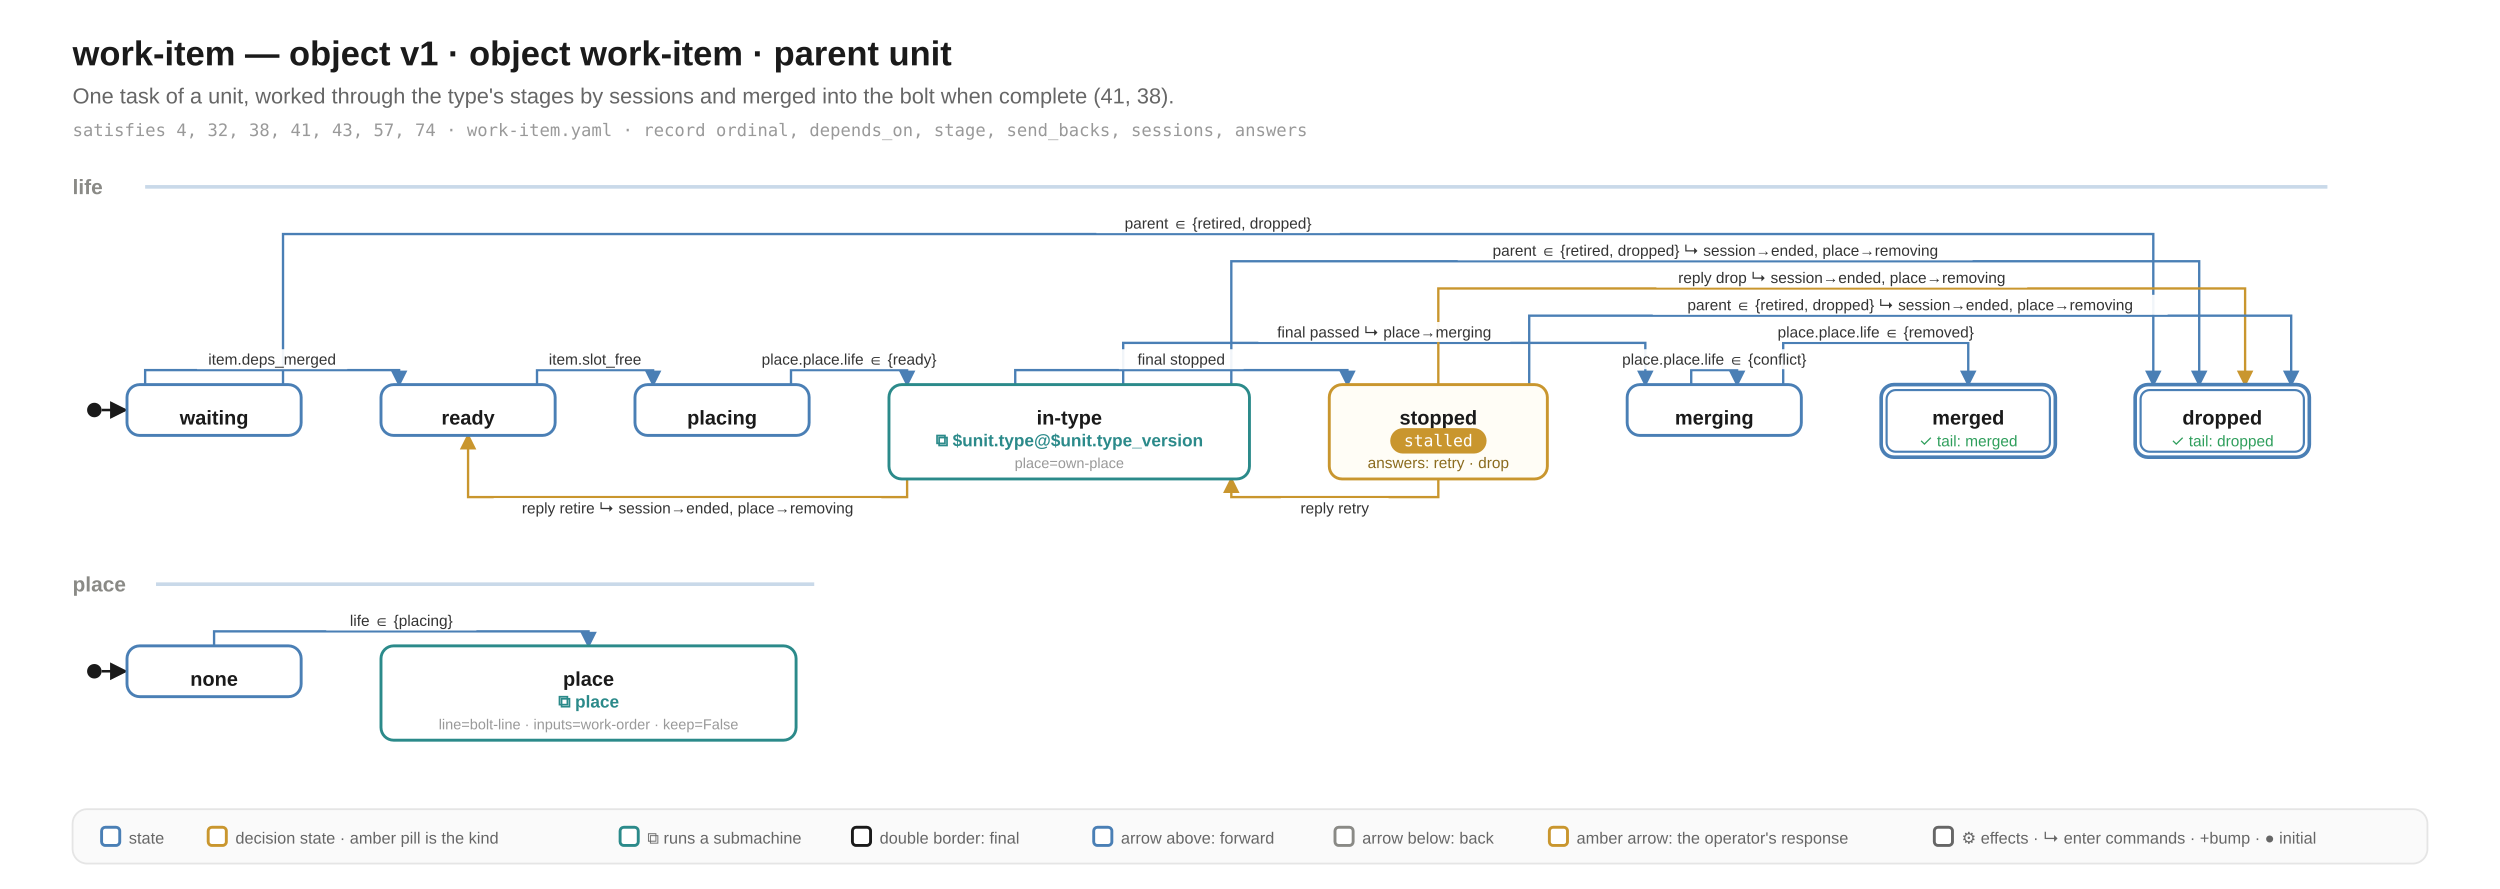
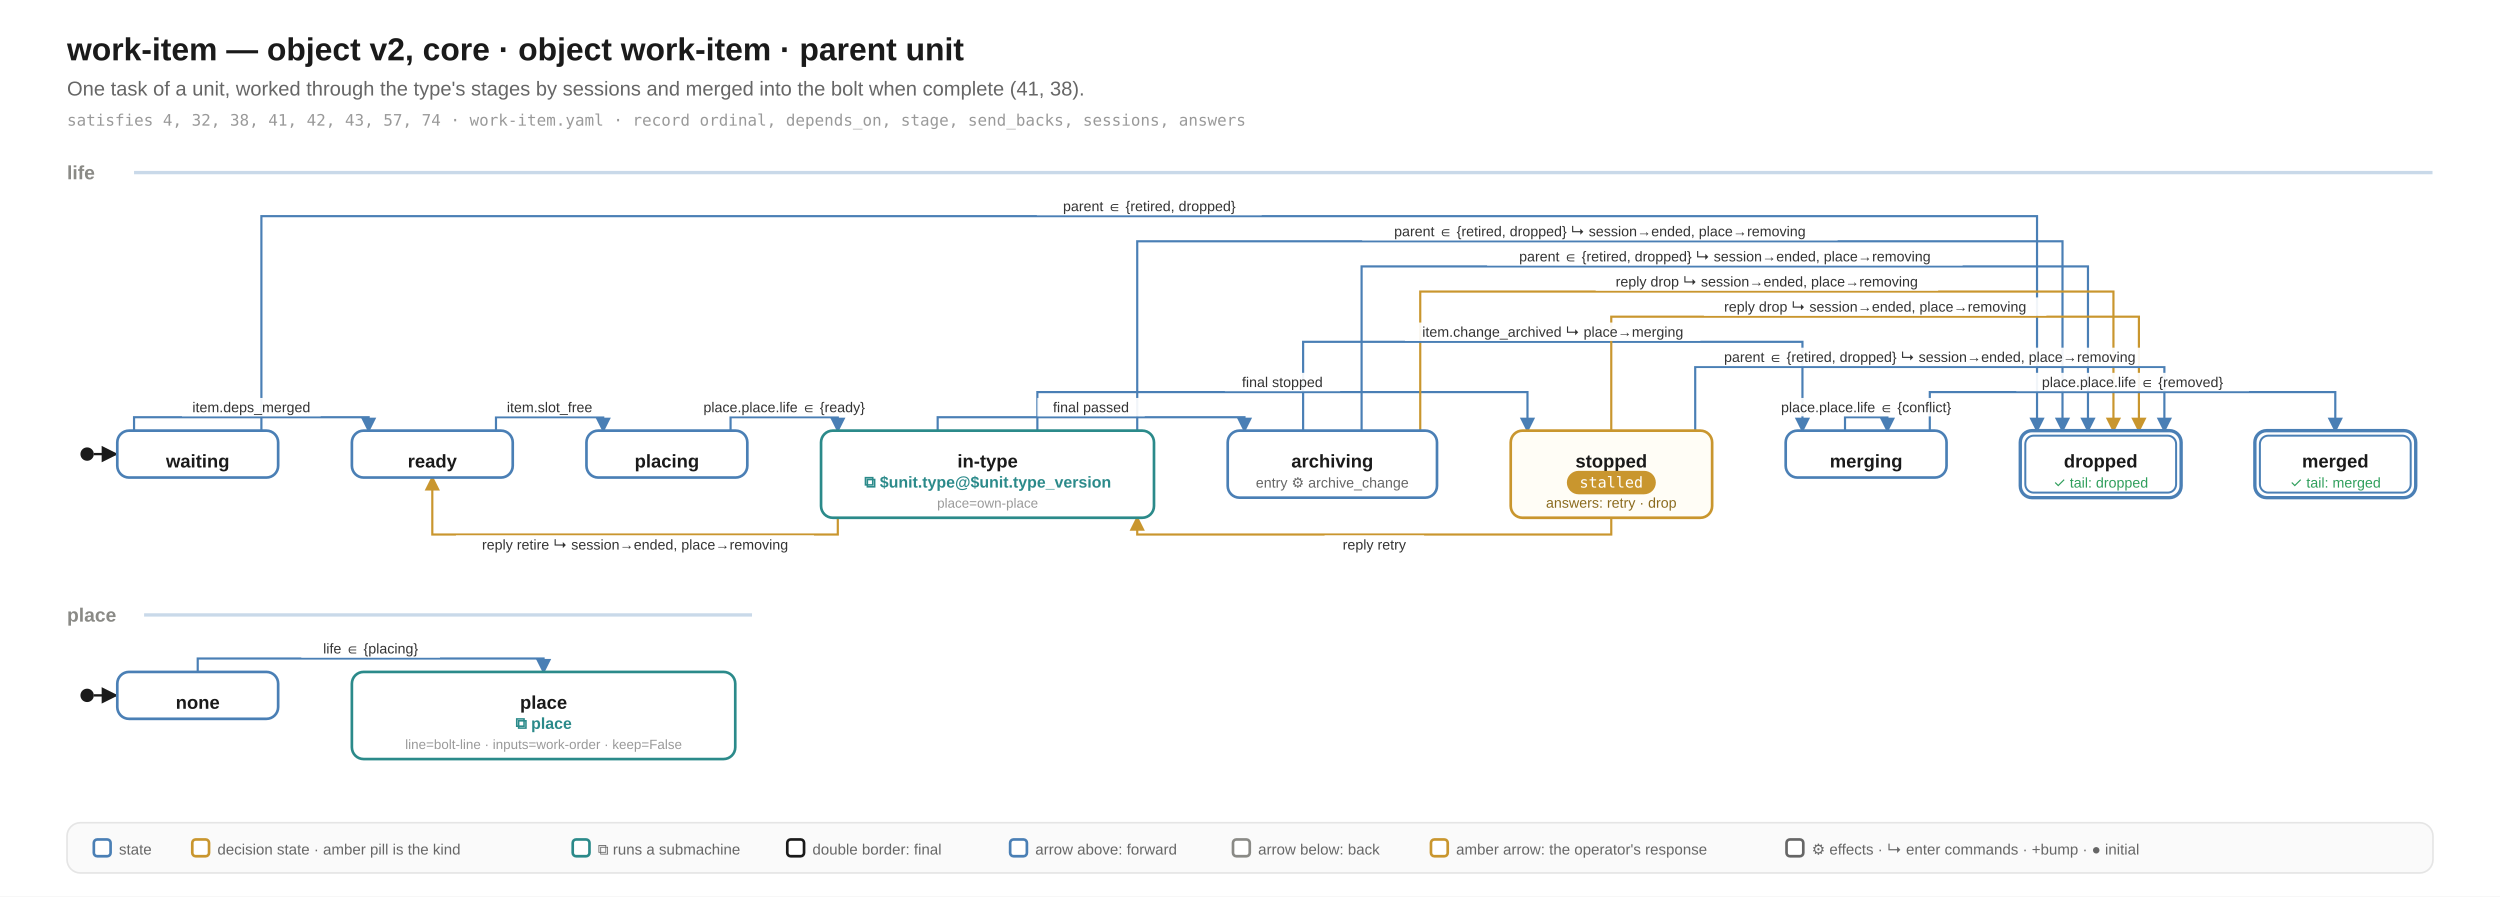
- <svg xmlns="http://www.w3.org/2000/svg" width="1378" height="490" viewBox="0 0 1378 490" font-family="-apple-system, 'Helvetica Neue', Arial, sans-serif">
+ <svg xmlns="http://www.w3.org/2000/svg" width="1492" height="535" viewBox="0 0 1492 535" font-family="-apple-system, 'Helvetica Neue', Arial, sans-serif">
  <defs>
    <marker id="mB" viewBox="0 0 10 10" refX="8.5" refY="5" markerWidth="7" markerHeight="7" orient="auto-start-reverse">
      <path d="M0 0L10 5L0 10z" fill="#4a7fb5" />
    </marker>
    <marker id="mT" viewBox="0 0 10 10" refX="8.5" refY="5" markerWidth="7" markerHeight="7" orient="auto-start-reverse">
      <path d="M0 0L10 5L0 10z" fill="#2b8a8a" />
    </marker>
    <marker id="mG" viewBox="0 0 10 10" refX="8.5" refY="5" markerWidth="7" markerHeight="7" orient="auto-start-reverse">
      <path d="M0 0L10 5L0 10z" fill="#8a8a86" />
    </marker>
    <marker id="mA" viewBox="0 0 10 10" refX="8.5" refY="5" markerWidth="7" markerHeight="7" orient="auto-start-reverse">
      <path d="M0 0L10 5L0 10z" fill="#c9962e" />
    </marker>
    <marker id="mI" viewBox="0 0 10 10" refX="8.5" refY="5" markerWidth="7" markerHeight="7" orient="auto-start-reverse">
      <path d="M0 0L10 5L0 10z" fill="#1a1a1a" />
    </marker>
  </defs>
-   <rect width="1378" height="490" fill="#fff" />
-   <text x="40" y="36" font-size="19" font-weight="700" fill="#1a1a1a">work-item — object v1 · object work-item · parent unit</text>
+   <rect width="1492" height="535" fill="#fff" />
+   <text x="40" y="36" font-size="19" font-weight="700" fill="#1a1a1a">work-item — object v2, core · object work-item · parent unit</text>
  <text x="40" y="57" font-size="12" fill="#666">One task of a unit, worked through the type's stages by sessions and merged into the bolt when complete (41, 38).</text>
-   <text x="40" y="75" font-size="9.5" font-family="monospace" fill="#999">satisfies 4, 32, 38, 41, 43, 57, 74 · work-item.yaml · record ordinal, depends_on, stage, send_backs, sessions, answers</text>
+   <text x="40" y="75" font-size="9.5" font-family="monospace" fill="#999">satisfies 4, 32, 38, 41, 42, 43, 57, 74 · work-item.yaml · record ordinal, depends_on, stage, send_backs, sessions, answers</text>
  <text x="40" y="107" font-size="11.5" font-weight="700" fill="#8a8a86">life</text>
-   <line x1="80" y1="103" x2="1282.875" y2="103" stroke="#4a7fb5" stroke-width="2" opacity="0.3" />
-   <circle cx="52.0" cy="226.0" r="4" fill="#1a1a1a" />
-   <line x1="56.0" y1="226.0" x2="69.0" y2="226.0" stroke="#1a1a1a" stroke-width="1.4" marker-end="url(#mI)" />
-   <path d="M156.0,212.0 V129.0 H1186.9 V212.0" fill="none" stroke="#4a7fb5" stroke-width="1.3" marker-end="url(#mB)" />
-   <path d="M80.0,212.0 V204.0 H220.0 V212.0" fill="none" stroke="#4a7fb5" stroke-width="1.3" marker-end="url(#mB)" />
-   <path d="M296.0,212.0 V204.0 H360.0 V212.0" fill="none" stroke="#4a7fb5" stroke-width="1.3" marker-end="url(#mB)" />
-   <path d="M436.0,212.0 V204.0 H500.0 V212.0" fill="none" stroke="#4a7fb5" stroke-width="1.3" marker-end="url(#mB)" />
-   <path d="M678.7,212.0 V144.0 H1212.2 V212.0" fill="none" stroke="#4a7fb5" stroke-width="1.3" marker-end="url(#mB)" />
-   <path d="M500.0,264.0 V274.0 H258.0 V240.0" fill="none" stroke="#c9962e" stroke-width="1.3" marker-end="url(#mA)" />
-   <path d="M619.1,212.0 V189.0 H906.9 V212.0" fill="none" stroke="#4a7fb5" stroke-width="1.3" marker-end="url(#mB)" />
-   <path d="M559.6,212.0 V204.0 H742.7 V212.0" fill="none" stroke="#4a7fb5" stroke-width="1.3" marker-end="url(#mB)" />
-   <path d="M792.8,264.0 V274.0 H678.7 V264.0" fill="none" stroke="#c9962e" stroke-width="1.3" marker-end="url(#mA)" />
-   <path d="M792.8,212.0 V159.0 H1237.5 V212.0" fill="none" stroke="#c9962e" stroke-width="1.3" marker-end="url(#mA)" />
-   <path d="M842.9,212.0 V174.0 H1262.9 V212.0" fill="none" stroke="#4a7fb5" stroke-width="1.3" marker-end="url(#mB)" />
-   <path d="M982.9,212.0 V189.0 H1084.9 V212.0" fill="none" stroke="#4a7fb5" stroke-width="1.3" marker-end="url(#mB)" />
-   <path d="M932.2,212.0 V204.0 H957.5 V212.0" fill="none" stroke="#4a7fb5" stroke-width="1.3" marker-end="url(#mB)" />
-   <rect x="70.0" y="212.0" width="96.0" height="28.0" rx="7" fill="#fff" stroke="#4a7fb5" stroke-width="1.6" />
-   <text x="118.0" y="234.0" font-size="11" fill="#1a1a1a" text-anchor="middle" font-weight="700">waiting</text>
-   <rect x="210.0" y="212.0" width="96.0" height="28.0" rx="7" fill="#fff" stroke="#4a7fb5" stroke-width="1.6" />
-   <text x="258.0" y="234.0" font-size="11" fill="#1a1a1a" text-anchor="middle" font-weight="700">ready</text>
-   <rect x="350.0" y="212.0" width="96.0" height="28.0" rx="7" fill="#fff" stroke="#4a7fb5" stroke-width="1.6" />
-   <text x="398.0" y="234.0" font-size="11" fill="#1a1a1a" text-anchor="middle" font-weight="700">placing</text>
-   <rect x="490.0" y="212.0" width="198.7" height="52.0" rx="7" fill="#fff" stroke="#2b8a8a" stroke-width="1.6" />
-   <text x="589.4" y="234.0" font-size="11" fill="#1a1a1a" text-anchor="middle" font-weight="700">in-type</text>
-   <text x="589.4" y="246.0" font-size="9.5" fill="#2b8a8a" text-anchor="middle" font-weight="700">⧉ $unit.type@$unit.type_version</text>
-   <text x="589.4" y="258.0" font-size="8" fill="#999" text-anchor="middle">place=own-place</text>
-   <rect x="732.7" y="212.0" width="120.2" height="52.0" rx="7" fill="#fffdf6" stroke="#c9962e" stroke-width="1.6" />
-   <text x="792.8" y="234.0" font-size="11" fill="#1a1a1a" text-anchor="middle" font-weight="700">stopped</text>
-   <rect x="766.3" y="236.0" width="53.1" height="14" rx="7" fill="#c9962e" />
-   <text x="792.8" y="246.0" font-size="9" font-family="monospace" fill="#fff" text-anchor="middle">stalled</text>
-   <text x="792.8" y="258.0" font-size="8.5" fill="#8a6a1d" text-anchor="middle">answers: retry · drop</text>
-   <rect x="896.9" y="212.0" width="96.0" height="28.0" rx="7" fill="#fff" stroke="#4a7fb5" stroke-width="1.6" />
-   <text x="944.9" y="234.0" font-size="11" fill="#1a1a1a" text-anchor="middle" font-weight="700">merging</text>
-   <rect x="1036.9" y="212.0" width="96.0" height="40.0" rx="7" fill="#fff" stroke="#4a7fb5" stroke-width="2" />
-   <rect x="1039.9" y="215.0" width="90.0" height="34.0" rx="5" fill="none" stroke="#4a7fb5" stroke-width="1.2" />
-   <text x="1084.9" y="234.0" font-size="11" fill="#1a1a1a" text-anchor="middle" font-weight="700">merged</text>
-   <text x="1084.9" y="246.0" font-size="8.5" fill="#2e9e5b" text-anchor="middle">✓ tail: merged</text>
-   <rect x="1176.9" y="212.0" width="96.0" height="40.0" rx="7" fill="#fff" stroke="#4a7fb5" stroke-width="2" />
-   <rect x="1179.9" y="215.0" width="90.0" height="34.0" rx="5" fill="none" stroke="#4a7fb5" stroke-width="1.2" />
-   <text x="1224.9" y="234.0" font-size="11" fill="#1a1a1a" text-anchor="middle" font-weight="700">dropped</text>
-   <text x="1224.9" y="246.0" font-size="8.5" fill="#2e9e5b" text-anchor="middle">✓ tail: dropped</text>
-   <rect x="604.3" y="117.5" width="134.2" height="11" fill="#fff" opacity="0.92" />
-   <text x="671.4" y="126.0" font-size="8.5" fill="#333" text-anchor="middle">parent ∈ {retired, dropped}</text>
-   <rect x="108.6" y="192.5" width="82.8" height="11" fill="#fff" opacity="0.92" />
-   <text x="150.0" y="201.0" font-size="8.5" fill="#333" text-anchor="middle">item.deps_merged</text>
-   <rect x="291.3" y="192.5" width="73.5" height="11" fill="#fff" opacity="0.92" />
-   <text x="328.0" y="201.0" font-size="8.5" fill="#333" text-anchor="middle">item.slot_free</text>
-   <rect x="403.2" y="192.5" width="129.6" height="11" fill="#fff" opacity="0.92" />
-   <text x="468.0" y="201.0" font-size="8.5" fill="#333" text-anchor="middle">place.place.life ∈ {ready}</text>
-   <rect x="803.5" y="132.5" width="283.8" height="11" fill="#fff" opacity="0.92" />
-   <text x="945.5" y="141.0" font-size="8.5" fill="#333" text-anchor="middle">parent ∈ {retired, dropped} ↳ session→ended, place→removing</text>
-   <rect x="272.1" y="274.5" width="213.7" height="11" fill="#fff" opacity="0.92" />
-   <text x="379.0" y="283.0" font-size="8.5" fill="#333" text-anchor="middle">reply retire ↳ session→ended, place→removing</text>
-   <rect x="693.6" y="177.5" width="138.9" height="11" fill="#fff" opacity="0.92" />
-   <text x="763.0" y="186.0" font-size="8.5" fill="#333" text-anchor="middle">final passed ↳ place→merging</text>
-   <rect x="616.7" y="192.5" width="68.8" height="11" fill="#fff" opacity="0.92" />
-   <text x="651.1" y="201.0" font-size="8.5" fill="#333" text-anchor="middle">final stopped</text>
-   <rect x="706.0" y="274.5" width="59.4" height="11" fill="#fff" opacity="0.92" />
-   <text x="735.7" y="283.0" font-size="8.5" fill="#333" text-anchor="middle">reply retry</text>
-   <rect x="913.0" y="147.5" width="204.4" height="11" fill="#fff" opacity="0.92" />
-   <text x="1015.2" y="156.0" font-size="8.5" fill="#333" text-anchor="middle">reply drop ↳ session→ended, place→removing</text>
-   <rect x="911.0" y="162.5" width="283.8" height="11" fill="#fff" opacity="0.92" />
-   <text x="1052.9" y="171.0" font-size="8.5" fill="#333" text-anchor="middle">parent ∈ {retired, dropped} ↳ session→ended, place→removing</text>
-   <rect x="964.4" y="177.5" width="138.9" height="11" fill="#fff" opacity="0.92" />
-   <text x="1033.9" y="186.0" font-size="8.5" fill="#333" text-anchor="middle">place.place.life ∈ {removed}</text>
-   <rect x="873.1" y="192.5" width="143.6" height="11" fill="#fff" opacity="0.92" />
-   <text x="944.9" y="201.0" font-size="8.5" fill="#333" text-anchor="middle">place.place.life ∈ {conflict}</text>
-   <text x="40" y="326" font-size="11.5" font-weight="700" fill="#8a8a86">place</text>
-   <line x1="86" y1="322" x2="448.8" y2="322" stroke="#4a7fb5" stroke-width="2" opacity="0.3" />
-   <circle cx="52.0" cy="370.0" r="4" fill="#1a1a1a" />
-   <line x1="56.0" y1="370.0" x2="69.0" y2="370.0" stroke="#1a1a1a" stroke-width="1.4" marker-end="url(#mI)" />
-   <path d="M118.0,356.0 V348.0 H324.4 V356.0" fill="none" stroke="#4a7fb5" stroke-width="1.3" marker-end="url(#mB)" />
-   <rect x="70.0" y="356.0" width="96.0" height="28.0" rx="7" fill="#fff" stroke="#4a7fb5" stroke-width="1.6" />
-   <text x="118.0" y="378.0" font-size="11" fill="#1a1a1a" text-anchor="middle" font-weight="700">none</text>
-   <rect x="210.0" y="356.0" width="228.8" height="52.0" rx="7" fill="#fff" stroke="#2b8a8a" stroke-width="1.6" />
-   <text x="324.4" y="378.0" font-size="11" fill="#1a1a1a" text-anchor="middle" font-weight="700">place</text>
-   <text x="324.4" y="390.0" font-size="9.5" fill="#2b8a8a" text-anchor="middle" font-weight="700">⧉ place</text>
-   <text x="324.4" y="402.0" font-size="8" fill="#999" text-anchor="middle">line=bolt-line · inputs=work-order · keep=False</text>
-   <rect x="179.8" y="336.5" width="82.8" height="11" fill="#fff" opacity="0.92" />
-   <text x="221.2" y="345.0" font-size="8.5" fill="#333" text-anchor="middle">life ∈ {placing}</text>
-   <rect x="40" y="446" width="1298" height="30" rx="8" fill="#fafafa" stroke="#e5e5e5" />
-   <rect x="56" y="456" width="10" height="10" rx="2" fill="#fff" stroke="#4a7fb5" stroke-width="1.6" />
-   <text x="71" y="465" font-size="9" fill="#666">state</text>
-   <rect x="114.75" y="456" width="10" height="10" rx="2" fill="#fff" stroke="#c9962e" stroke-width="1.6" />
-   <text x="129.75" y="465" font-size="9" fill="#666">decision state · amber pill is the kind</text>
-   <rect x="341.8" y="456" width="10" height="10" rx="2" fill="#fff" stroke="#2b8a8a" stroke-width="1.6" />
-   <text x="356.8" y="465" font-size="9" fill="#666">⧉ runs a submachine</text>
-   <rect x="469.85" y="456" width="10" height="10" rx="2" fill="#fff" stroke="#1a1a1a" stroke-width="1.6" />
-   <text x="484.85" y="465" font-size="9" fill="#666">double border: final</text>
-   <rect x="602.85" y="456" width="10" height="10" rx="2" fill="#fff" stroke="#4a7fb5" stroke-width="1.6" />
-   <text x="617.85" y="465" font-size="9" fill="#666">arrow above: forward</text>
-   <rect x="735.85" y="456" width="10" height="10" rx="2" fill="#fff" stroke="#8a8a86" stroke-width="1.6" />
-   <text x="750.85" y="465" font-size="9" fill="#666">arrow below: back</text>
-   <rect x="854.0" y="456" width="10" height="10" rx="2" fill="#fff" stroke="#c9962e" stroke-width="1.6" />
-   <text x="869.0" y="465" font-size="9" fill="#666">amber arrow: the operator's response</text>
-   <rect x="1066.2" y="456" width="10" height="10" rx="2" fill="#fff" stroke="#666" stroke-width="1.6" />
-   <text x="1081.2" y="465" font-size="9" fill="#666">⚙ effects · ↳ enter commands · +bump · ● initial</text>
+   <line x1="80" y1="103" x2="1451.725" y2="103" stroke="#4a7fb5" stroke-width="2" opacity="0.3" />
+   <circle cx="52.0" cy="271.0" r="4" fill="#1a1a1a" />
+   <line x1="56.0" y1="271.0" x2="69.0" y2="271.0" stroke="#1a1a1a" stroke-width="1.4" marker-end="url(#mI)" />
+   <path d="M156.0,257.0 V129.0 H1215.7 V257.0" fill="none" stroke="#4a7fb5" stroke-width="1.3" marker-end="url(#mB)" />
+   <path d="M80.0,257.0 V249.0 H220.0 V257.0" fill="none" stroke="#4a7fb5" stroke-width="1.3" marker-end="url(#mB)" />
+   <path d="M296.0,257.0 V249.0 H360.0 V257.0" fill="none" stroke="#4a7fb5" stroke-width="1.3" marker-end="url(#mB)" />
+   <path d="M436.0,257.0 V249.0 H500.0 V257.0" fill="none" stroke="#4a7fb5" stroke-width="1.3" marker-end="url(#mB)" />
+   <path d="M678.7,257.0 V144.0 H1230.9 V257.0" fill="none" stroke="#4a7fb5" stroke-width="1.3" marker-end="url(#mB)" />
+   <path d="M500.0,309.0 V319.0 H258.0 V285.0" fill="none" stroke="#c9962e" stroke-width="1.3" marker-end="url(#mA)" />
+   <path d="M559.6,257.0 V249.0 H742.7 V257.0" fill="none" stroke="#4a7fb5" stroke-width="1.3" marker-end="url(#mB)" />
+   <path d="M619.1,257.0 V234.0 H911.6 V257.0" fill="none" stroke="#4a7fb5" stroke-width="1.3" marker-end="url(#mB)" />
+   <path d="M812.6,257.0 V159.0 H1246.1 V257.0" fill="none" stroke="#4a7fb5" stroke-width="1.3" marker-end="url(#mB)" />
+   <path d="M847.6,257.0 V174.0 H1261.3 V257.0" fill="none" stroke="#c9962e" stroke-width="1.3" marker-end="url(#mA)" />
+   <path d="M777.7,257.0 V204.0 H1075.7 V257.0" fill="none" stroke="#4a7fb5" stroke-width="1.3" marker-end="url(#mB)" />
+   <path d="M961.6,309.0 V319.0 H678.7 V309.0" fill="none" stroke="#c9962e" stroke-width="1.3" marker-end="url(#mA)" />
+   <path d="M961.6,257.0 V189.0 H1276.5 V257.0" fill="none" stroke="#c9962e" stroke-width="1.3" marker-end="url(#mA)" />
+   <path d="M1011.7,257.0 V219.0 H1291.7 V257.0" fill="none" stroke="#4a7fb5" stroke-width="1.3" marker-end="url(#mB)" />
+   <path d="M1151.7,257.0 V234.0 H1393.7 V257.0" fill="none" stroke="#4a7fb5" stroke-width="1.3" marker-end="url(#mB)" />
+   <path d="M1101.1,257.0 V249.0 H1126.4 V257.0" fill="none" stroke="#4a7fb5" stroke-width="1.3" marker-end="url(#mB)" />
+   <rect x="70.0" y="257.0" width="96.0" height="28.0" rx="7" fill="#fff" stroke="#4a7fb5" stroke-width="1.6" />
+   <text x="118.0" y="279.0" font-size="11" fill="#1a1a1a" text-anchor="middle" font-weight="700">waiting</text>
+   <rect x="210.0" y="257.0" width="96.0" height="28.0" rx="7" fill="#fff" stroke="#4a7fb5" stroke-width="1.6" />
+   <text x="258.0" y="279.0" font-size="11" fill="#1a1a1a" text-anchor="middle" font-weight="700">ready</text>
+   <rect x="350.0" y="257.0" width="96.0" height="28.0" rx="7" fill="#fff" stroke="#4a7fb5" stroke-width="1.6" />
+   <text x="398.0" y="279.0" font-size="11" fill="#1a1a1a" text-anchor="middle" font-weight="700">placing</text>
+   <rect x="490.0" y="257.0" width="198.7" height="52.0" rx="7" fill="#fff" stroke="#2b8a8a" stroke-width="1.6" />
+   <text x="589.4" y="279.0" font-size="11" fill="#1a1a1a" text-anchor="middle" font-weight="700">in-type</text>
+   <text x="589.4" y="291.0" font-size="9.5" fill="#2b8a8a" text-anchor="middle" font-weight="700">⧉ $unit.type@$unit.type_version</text>
+   <text x="589.4" y="303.0" font-size="8" fill="#999" text-anchor="middle">place=own-place</text>
+   <rect x="732.7" y="257.0" width="124.9" height="40.0" rx="7" fill="#fff" stroke="#4a7fb5" stroke-width="1.6" />
+   <text x="795.1" y="279.0" font-size="11" fill="#1a1a1a" text-anchor="middle" font-weight="700">archiving</text>
+   <text x="795.1" y="291.0" font-size="8.5" fill="#666" text-anchor="middle">entry ⚙ archive_change</text>
+   <rect x="901.6" y="257.0" width="120.2" height="52.0" rx="7" fill="#fffdf6" stroke="#c9962e" stroke-width="1.6" />
+   <text x="961.6" y="279.0" font-size="11" fill="#1a1a1a" text-anchor="middle" font-weight="700">stopped</text>
+   <rect x="935.1" y="281.0" width="53.1" height="14" rx="7" fill="#c9962e" />
+   <text x="961.6" y="291.0" font-size="9" font-family="monospace" fill="#fff" text-anchor="middle">stalled</text>
+   <text x="961.6" y="303.0" font-size="8.5" fill="#8a6a1d" text-anchor="middle">answers: retry · drop</text>
+   <rect x="1065.7" y="257.0" width="96.0" height="28.0" rx="7" fill="#fff" stroke="#4a7fb5" stroke-width="1.6" />
+   <text x="1113.7" y="279.0" font-size="11" fill="#1a1a1a" text-anchor="middle" font-weight="700">merging</text>
+   <rect x="1205.7" y="257.0" width="96.0" height="40.0" rx="7" fill="#fff" stroke="#4a7fb5" stroke-width="2" />
+   <rect x="1208.7" y="260.0" width="90.0" height="34.0" rx="5" fill="none" stroke="#4a7fb5" stroke-width="1.2" />
+   <text x="1253.7" y="279.0" font-size="11" fill="#1a1a1a" text-anchor="middle" font-weight="700">dropped</text>
+   <text x="1253.7" y="291.0" font-size="8.5" fill="#2e9e5b" text-anchor="middle">✓ tail: dropped</text>
+   <rect x="1345.7" y="257.0" width="96.0" height="40.0" rx="7" fill="#fff" stroke="#4a7fb5" stroke-width="2" />
+   <rect x="1348.7" y="260.0" width="90.0" height="34.0" rx="5" fill="none" stroke="#4a7fb5" stroke-width="1.2" />
+   <text x="1393.7" y="279.0" font-size="11" fill="#1a1a1a" text-anchor="middle" font-weight="700">merged</text>
+   <text x="1393.7" y="291.0" font-size="8.5" fill="#2e9e5b" text-anchor="middle">✓ tail: merged</text>
+   <rect x="618.8" y="117.5" width="134.2" height="11" fill="#fff" opacity="0.92" />
+   <text x="685.9" y="126.0" font-size="8.5" fill="#333" text-anchor="middle">parent ∈ {retired, dropped}</text>
+   <rect x="108.6" y="237.5" width="82.8" height="11" fill="#fff" opacity="0.92" />
+   <text x="150.0" y="246.0" font-size="8.5" fill="#333" text-anchor="middle">item.deps_merged</text>
+   <rect x="291.3" y="237.5" width="73.5" height="11" fill="#fff" opacity="0.92" />
+   <text x="328.0" y="246.0" font-size="8.5" fill="#333" text-anchor="middle">item.slot_free</text>
+   <rect x="403.2" y="237.5" width="129.6" height="11" fill="#fff" opacity="0.92" />
+   <text x="468.0" y="246.0" font-size="8.5" fill="#333" text-anchor="middle">place.place.life ∈ {ready}</text>
+   <rect x="812.9" y="132.5" width="283.8" height="11" fill="#fff" opacity="0.92" />
+   <text x="954.8" y="141.0" font-size="8.5" fill="#333" text-anchor="middle">parent ∈ {retired, dropped} ↳ session→ended, place→removing</text>
+   <rect x="272.1" y="319.5" width="213.7" height="11" fill="#fff" opacity="0.92" />
+   <text x="379.0" y="328.0" font-size="8.5" fill="#333" text-anchor="middle">reply retire ↳ session→ended, place→removing</text>
+   <rect x="619.1" y="237.5" width="64.1" height="11" fill="#fff" opacity="0.92" />
+   <text x="651.1" y="246.0" font-size="8.5" fill="#333" text-anchor="middle">final passed</text>
+   <rect x="731.0" y="222.5" width="68.8" height="11" fill="#fff" opacity="0.92" />
+   <text x="765.3" y="231.0" font-size="8.5" fill="#333" text-anchor="middle">final stopped</text>
+   <rect x="887.5" y="147.5" width="283.8" height="11" fill="#fff" opacity="0.92" />
+   <text x="1029.4" y="156.0" font-size="8.5" fill="#333" text-anchor="middle">parent ∈ {retired, dropped} ↳ session→ended, place→removing</text>
+   <rect x="952.3" y="162.5" width="204.4" height="11" fill="#fff" opacity="0.92" />
+   <text x="1054.4" y="171.0" font-size="8.5" fill="#333" text-anchor="middle">reply drop ↳ session→ended, place→removing</text>
+   <rect x="838.5" y="192.5" width="176.3" height="11" fill="#fff" opacity="0.92" />
+   <text x="926.7" y="201.0" font-size="8.5" fill="#333" text-anchor="middle">item.change_archived ↳ place→merging</text>
+   <rect x="790.5" y="319.5" width="59.4" height="11" fill="#fff" opacity="0.92" />
+   <text x="820.2" y="328.0" font-size="8.5" fill="#333" text-anchor="middle">reply retry</text>
+   <rect x="1016.9" y="177.5" width="204.4" height="11" fill="#fff" opacity="0.92" />
+   <text x="1119.1" y="186.0" font-size="8.5" fill="#333" text-anchor="middle">reply drop ↳ session→ended, place→removing</text>
+   <rect x="1009.8" y="207.5" width="283.8" height="11" fill="#fff" opacity="0.92" />
+   <text x="1151.7" y="216.0" font-size="8.5" fill="#333" text-anchor="middle">parent ∈ {retired, dropped} ↳ session→ended, place→removing</text>
+   <rect x="1203.3" y="222.5" width="138.9" height="11" fill="#fff" opacity="0.92" />
+   <text x="1272.7" y="231.0" font-size="8.5" fill="#333" text-anchor="middle">place.place.life ∈ {removed}</text>
+   <rect x="1041.9" y="237.5" width="143.6" height="11" fill="#fff" opacity="0.92" />
+   <text x="1113.7" y="246.0" font-size="8.5" fill="#333" text-anchor="middle">place.place.life ∈ {conflict}</text>
+   <text x="40" y="371" font-size="11.5" font-weight="700" fill="#8a8a86">place</text>
+   <line x1="86" y1="367" x2="448.8" y2="367" stroke="#4a7fb5" stroke-width="2" opacity="0.3" />
+   <circle cx="52.0" cy="415.0" r="4" fill="#1a1a1a" />
+   <line x1="56.0" y1="415.0" x2="69.0" y2="415.0" stroke="#1a1a1a" stroke-width="1.4" marker-end="url(#mI)" />
+   <path d="M118.0,401.0 V393.0 H324.4 V401.0" fill="none" stroke="#4a7fb5" stroke-width="1.3" marker-end="url(#mB)" />
+   <rect x="70.0" y="401.0" width="96.0" height="28.0" rx="7" fill="#fff" stroke="#4a7fb5" stroke-width="1.6" />
+   <text x="118.0" y="423.0" font-size="11" fill="#1a1a1a" text-anchor="middle" font-weight="700">none</text>
+   <rect x="210.0" y="401.0" width="228.8" height="52.0" rx="7" fill="#fff" stroke="#2b8a8a" stroke-width="1.6" />
+   <text x="324.4" y="423.0" font-size="11" fill="#1a1a1a" text-anchor="middle" font-weight="700">place</text>
+   <text x="324.4" y="435.0" font-size="9.5" fill="#2b8a8a" text-anchor="middle" font-weight="700">⧉ place</text>
+   <text x="324.4" y="447.0" font-size="8" fill="#999" text-anchor="middle">line=bolt-line · inputs=work-order · keep=False</text>
+   <rect x="179.8" y="381.5" width="82.8" height="11" fill="#fff" opacity="0.92" />
+   <text x="221.2" y="390.0" font-size="8.5" fill="#333" text-anchor="middle">life ∈ {placing}</text>
+   <rect x="40" y="491" width="1412" height="30" rx="8" fill="#fafafa" stroke="#e5e5e5" />
+   <rect x="56" y="501" width="10" height="10" rx="2" fill="#fff" stroke="#4a7fb5" stroke-width="1.6" />
+   <text x="71" y="510" font-size="9" fill="#666">state</text>
+   <rect x="114.75" y="501" width="10" height="10" rx="2" fill="#fff" stroke="#c9962e" stroke-width="1.6" />
+   <text x="129.75" y="510" font-size="9" fill="#666">decision state · amber pill is the kind</text>
+   <rect x="341.8" y="501" width="10" height="10" rx="2" fill="#fff" stroke="#2b8a8a" stroke-width="1.6" />
+   <text x="356.8" y="510" font-size="9" fill="#666">⧉ runs a submachine</text>
+   <rect x="469.85" y="501" width="10" height="10" rx="2" fill="#fff" stroke="#1a1a1a" stroke-width="1.6" />
+   <text x="484.85" y="510" font-size="9" fill="#666">double border: final</text>
+   <rect x="602.85" y="501" width="10" height="10" rx="2" fill="#fff" stroke="#4a7fb5" stroke-width="1.6" />
+   <text x="617.85" y="510" font-size="9" fill="#666">arrow above: forward</text>
+   <rect x="735.85" y="501" width="10" height="10" rx="2" fill="#fff" stroke="#8a8a86" stroke-width="1.6" />
+   <text x="750.85" y="510" font-size="9" fill="#666">arrow below: back</text>
+   <rect x="854.0" y="501" width="10" height="10" rx="2" fill="#fff" stroke="#c9962e" stroke-width="1.6" />
+   <text x="869.0" y="510" font-size="9" fill="#666">amber arrow: the operator's response</text>
+   <rect x="1066.2" y="501" width="10" height="10" rx="2" fill="#fff" stroke="#666" stroke-width="1.6" />
+   <text x="1081.2" y="510" font-size="9" fill="#666">⚙ effects · ↳ enter commands · +bump · ● initial</text>
</svg>
